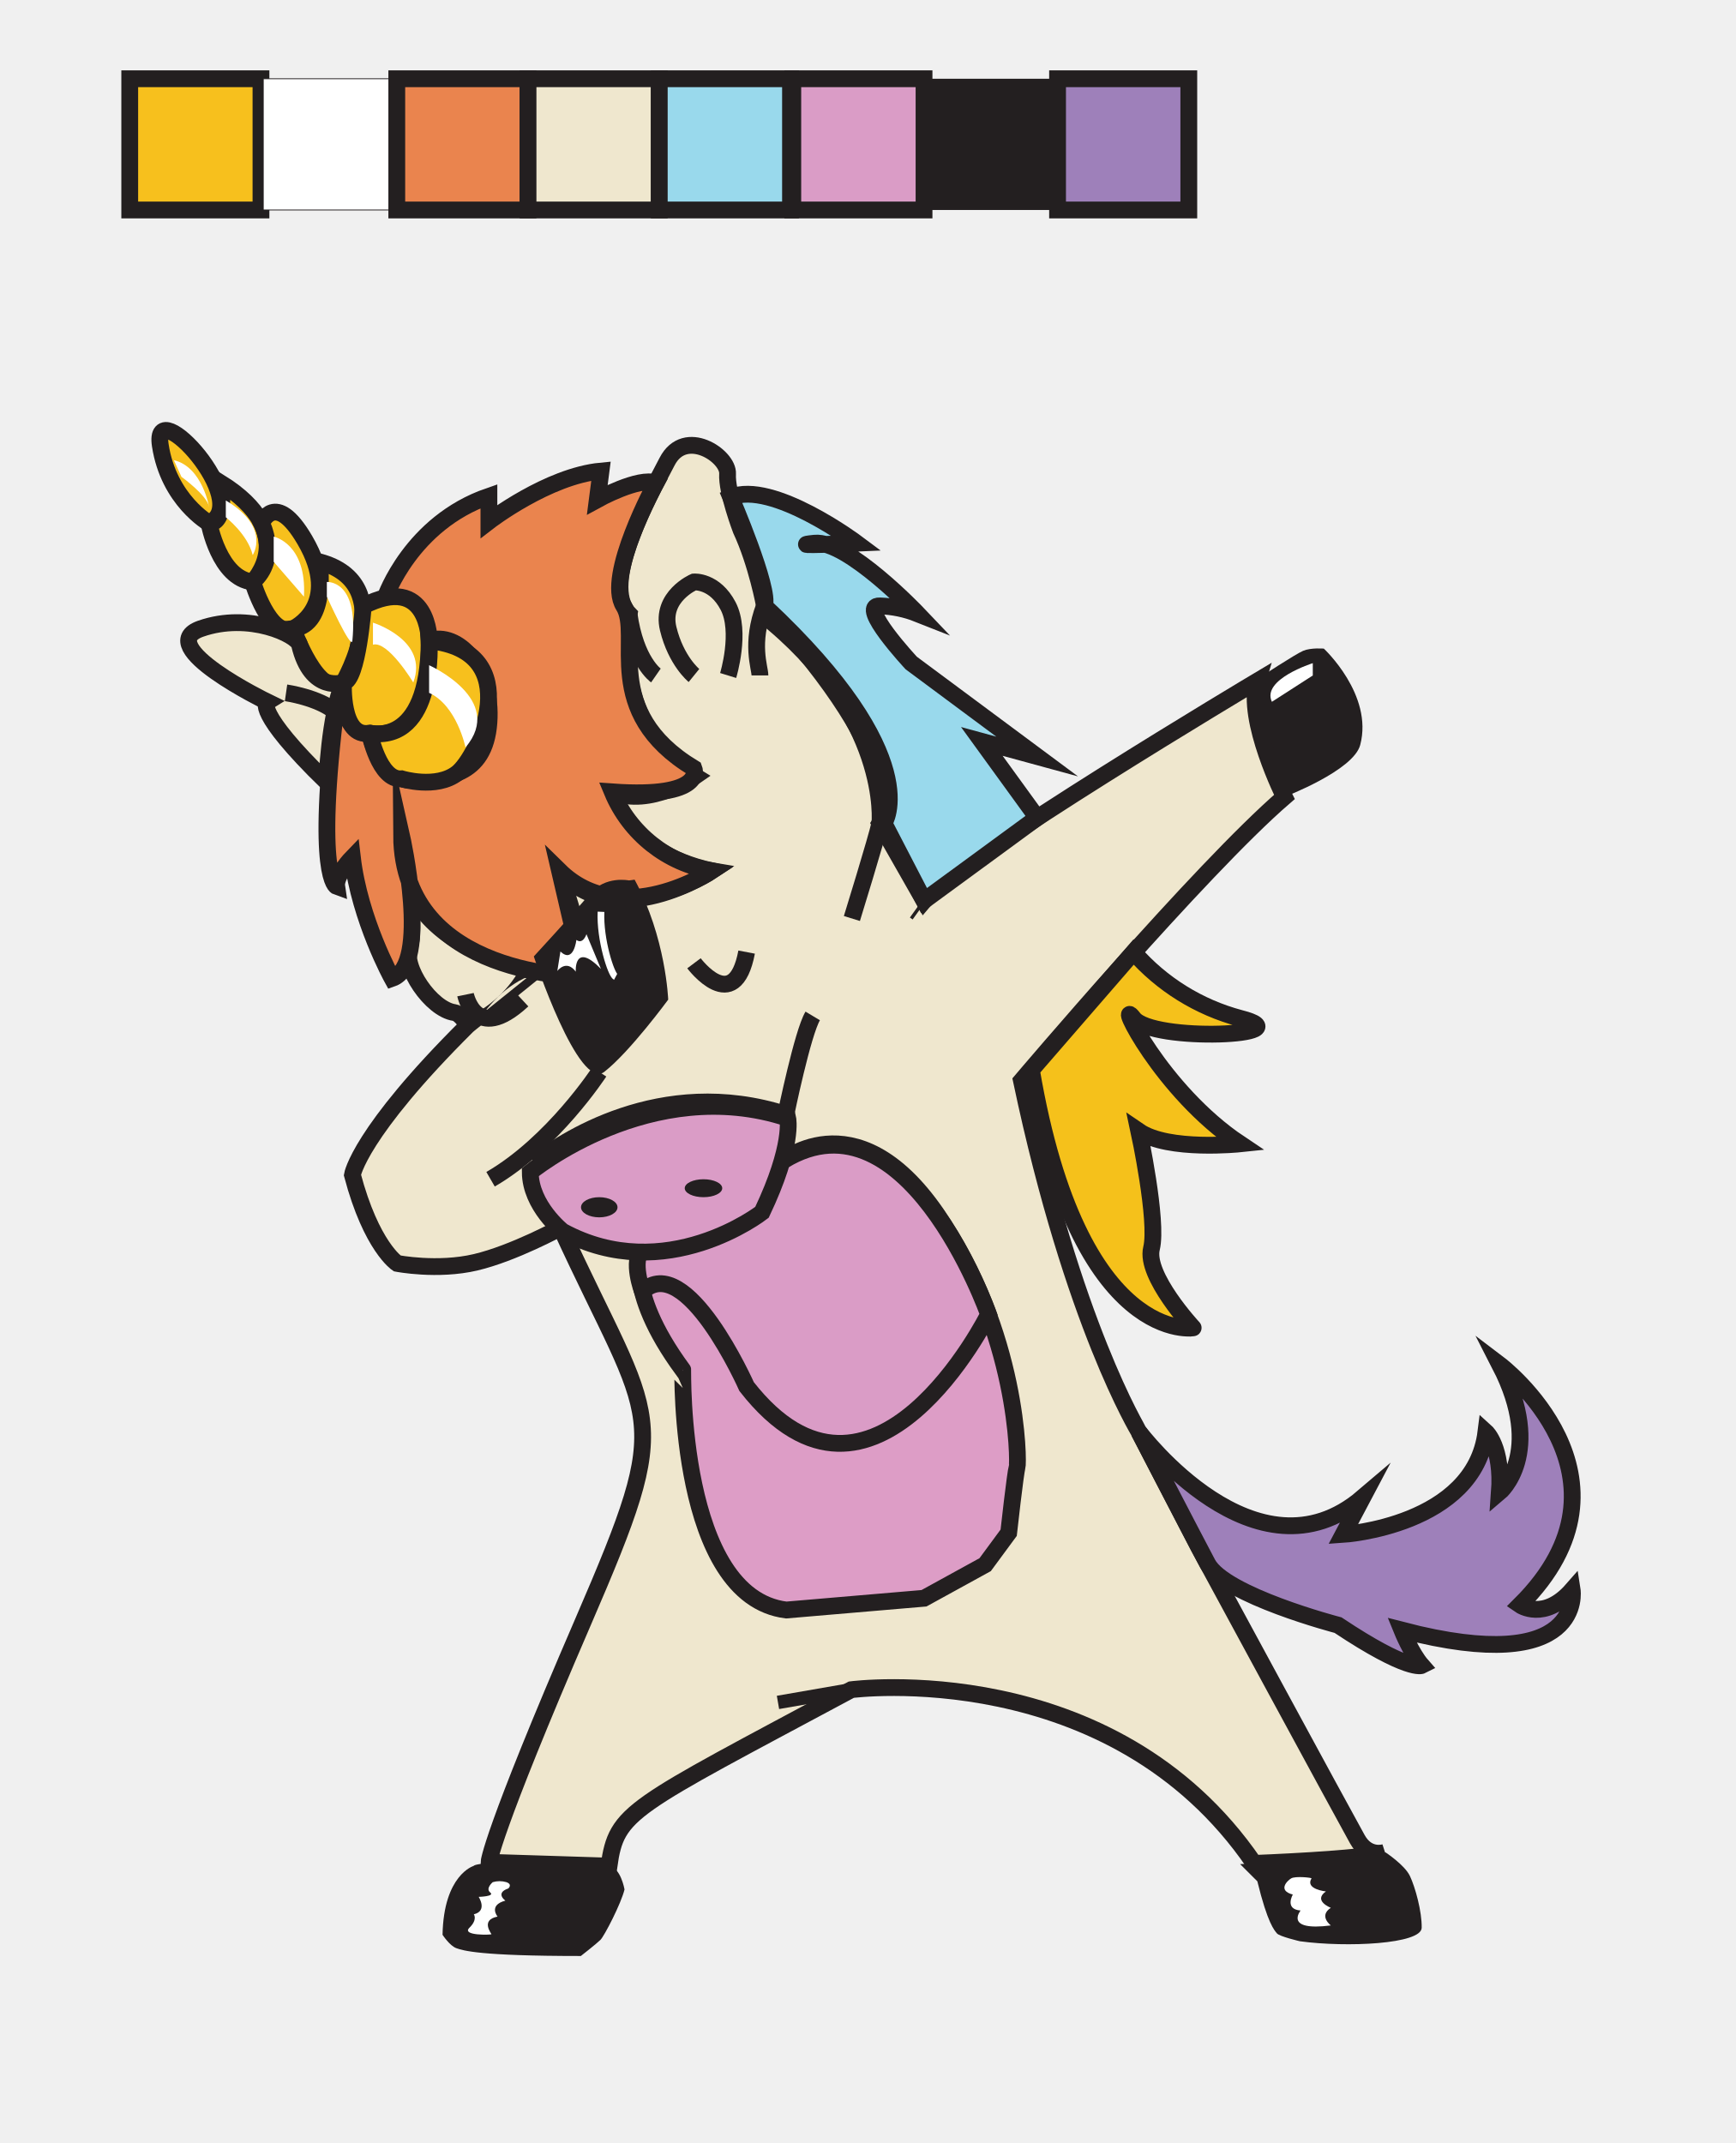
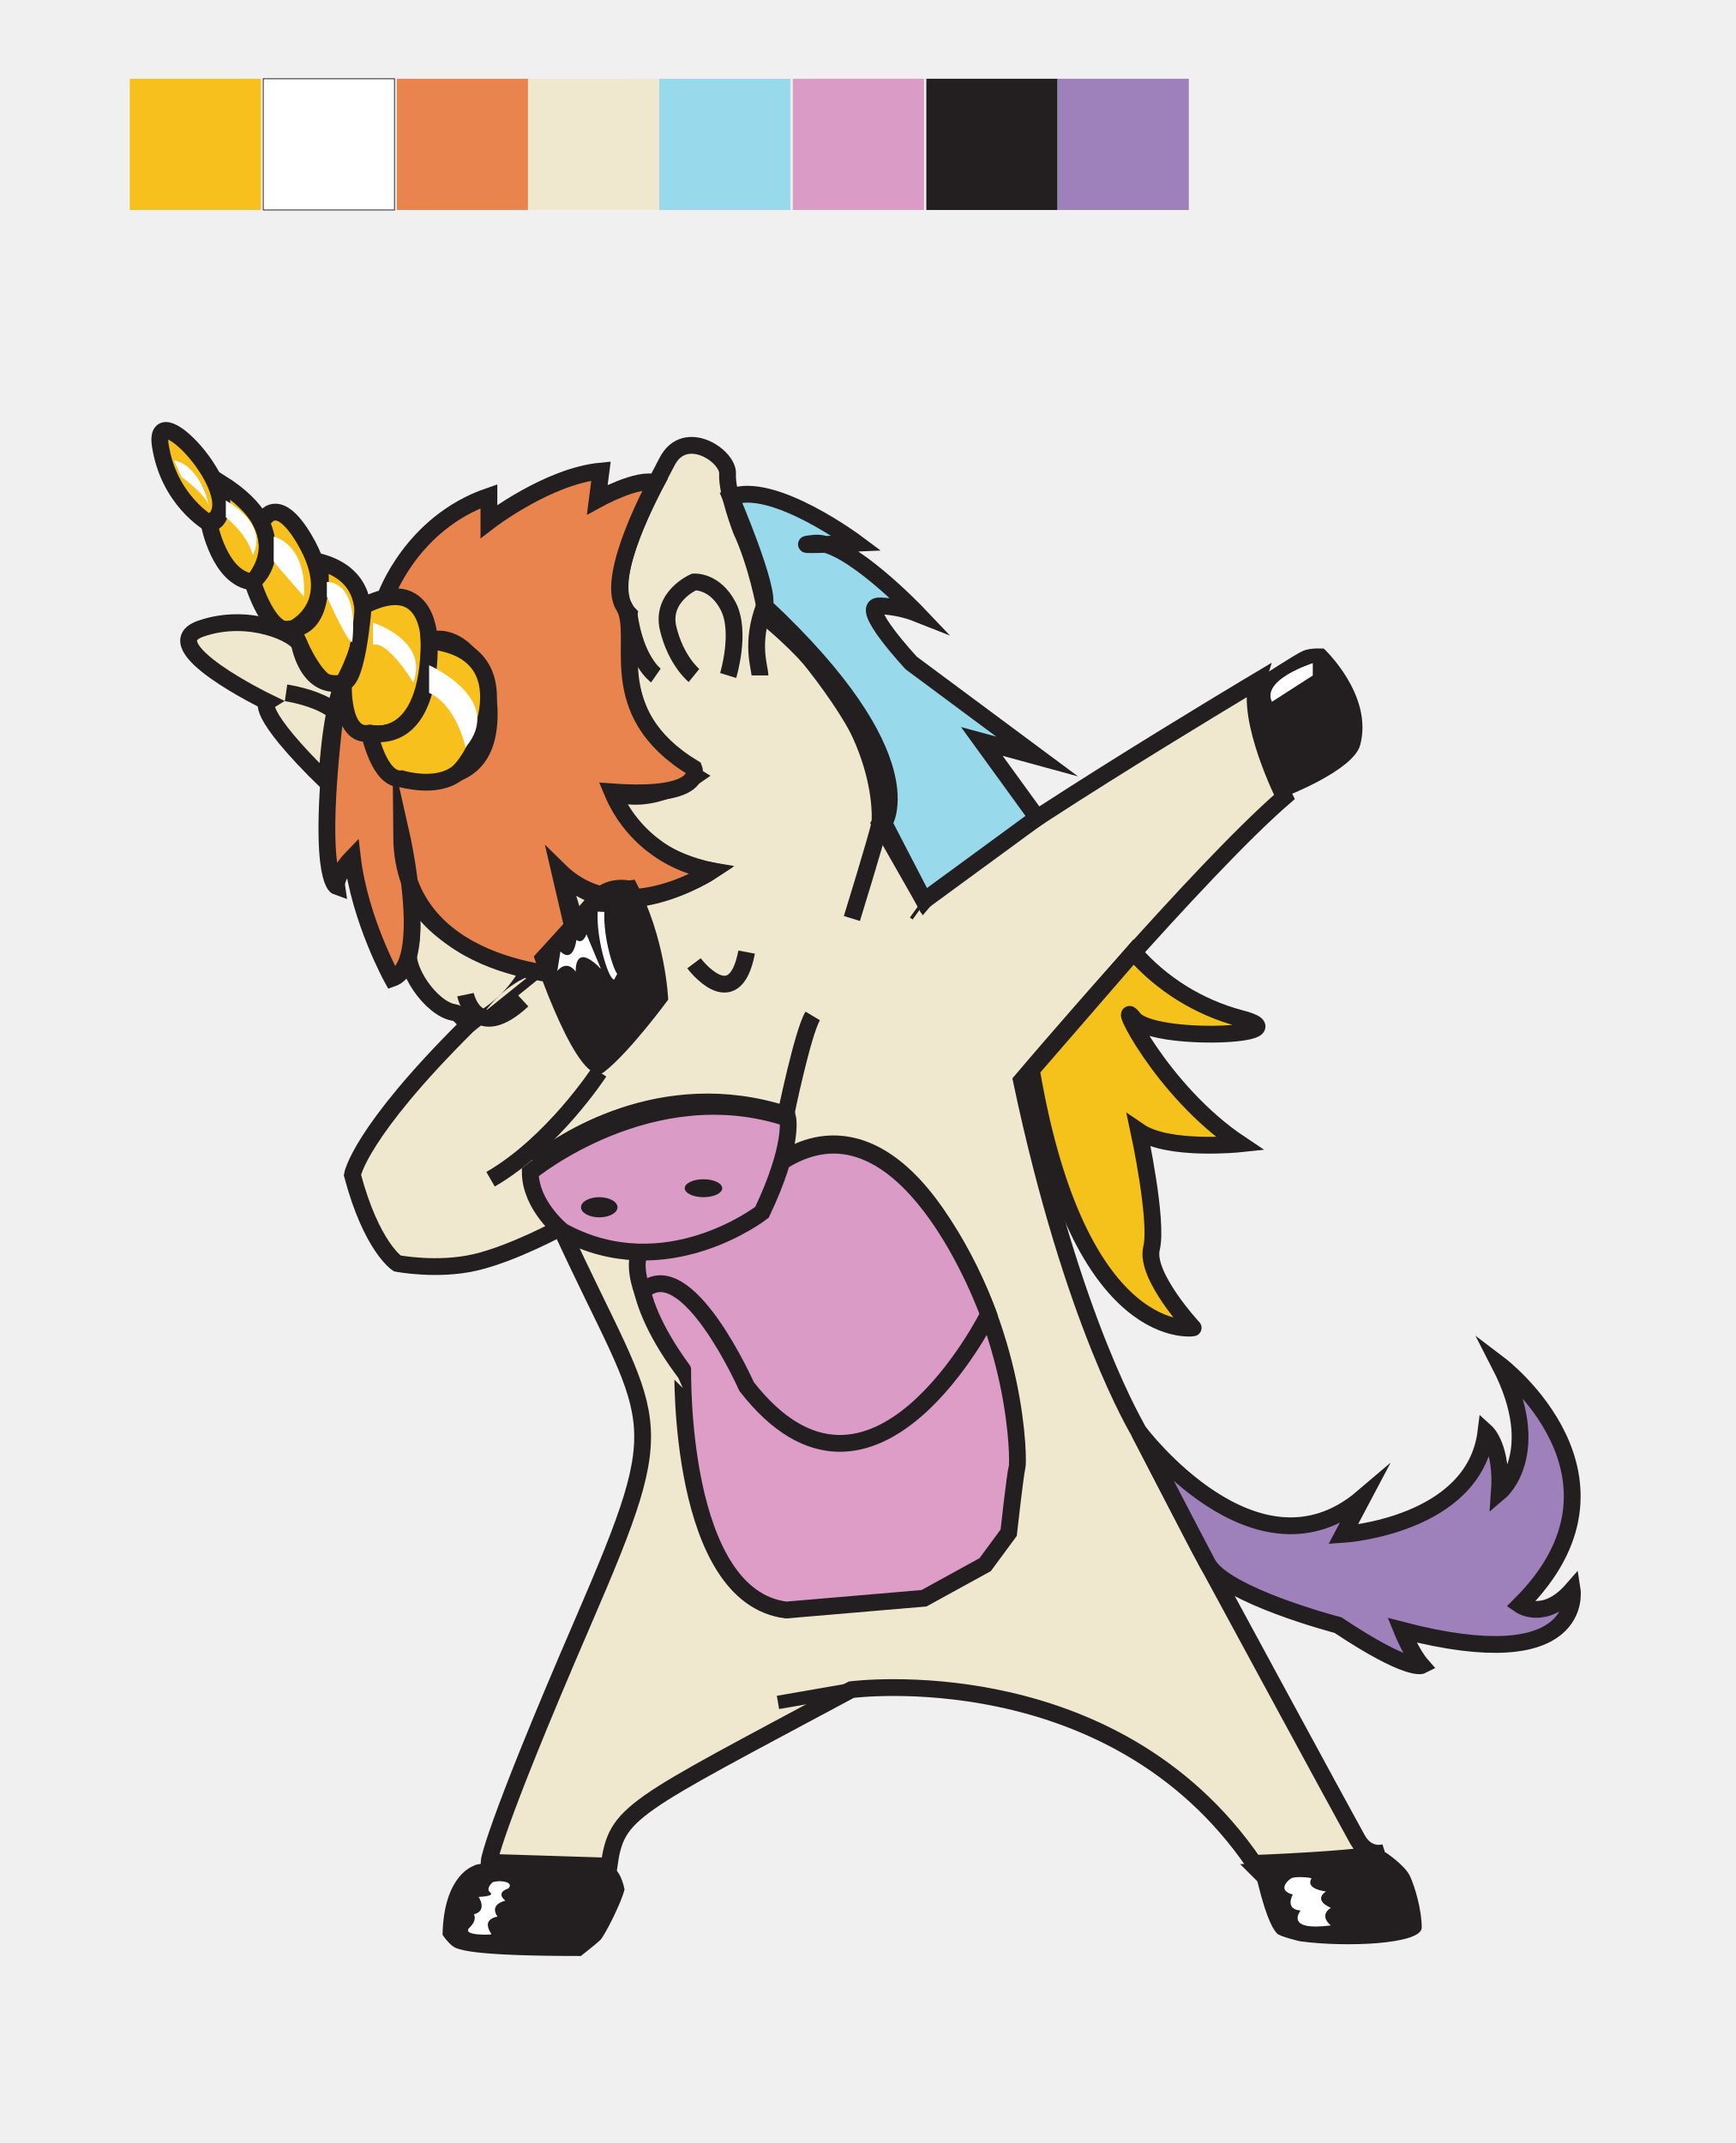
<svg xmlns="http://www.w3.org/2000/svg" id="Layer_1" data-name="Layer 1" viewBox="0 0 516.46 637.86">
  <defs>
-     <style>.cls-1{fill:#231f20;}.cls-16,.cls-2{fill:#fff;}.cls-3,.cls-4{fill:#efe7ce;}.cls-10,.cls-11,.cls-12,.cls-13,.cls-15,.cls-16,.cls-3,.cls-5,.cls-6,.cls-7,.cls-8,.cls-9{stroke:#231f20;}.cls-10,.cls-11,.cls-12,.cls-13,.cls-14,.cls-15,.cls-16,.cls-3,.cls-5,.cls-6,.cls-7,.cls-8,.cls-9{stroke-miterlimit:10;}.cls-10,.cls-11,.cls-12,.cls-13,.cls-15,.cls-3,.cls-5,.cls-8,.cls-9{stroke-width:5px;}.cls-14,.cls-5,.cls-6,.cls-7{fill:none;}.cls-6{stroke-width:4px;}.cls-8{fill:#dd9dc6;}.cls-9{fill:#9e80ba;}.cls-10{fill:#da9cc6;}.cls-11{fill:#ea844e;}.cls-12{fill:#f7c01d;}.cls-13{fill:#f5c11b;}.cls-14{stroke:#fff;stroke-width:2px;}.cls-15{fill:#99d9ec;}.cls-16{stroke-width:0.25px;}</style>
+     <style>.cls-1{fill:#231f20;}.cls-17,.cls-2{fill:#fff;}.cls-3,.cls-4{fill:#efe7ce;}.cls-10,.cls-11,.cls-12,.cls-13,.cls-15,.cls-17,.cls-3,.cls-5,.cls-6,.cls-7,.cls-8,.cls-9{stroke:#231f20;}.cls-10,.cls-11,.cls-12,.cls-13,.cls-14,.cls-15,.cls-17,.cls-3,.cls-5,.cls-6,.cls-7,.cls-8,.cls-9{stroke-miterlimit:10;}.cls-10,.cls-11,.cls-12,.cls-13,.cls-15,.cls-3,.cls-5,.cls-8,.cls-9{stroke-width:5px;}.cls-14,.cls-5,.cls-6,.cls-7{fill:none;}.cls-6{stroke-width:4px;}.cls-8{fill:#dd9dc6;}.cls-21,.cls-9{fill:#9e80ba;}.cls-10,.cls-20{fill:#da9cc6;}.cls-11,.cls-18{fill:#ea844e;}.cls-12,.cls-16{fill:#f7c01d;}.cls-13{fill:#f5c11b;}.cls-14{stroke:#fff;stroke-width:2px;}.cls-15,.cls-19{fill:#99d9ec;}.cls-17{stroke-width:0.25px;}</style>
  </defs>
  <path class="cls-1" d="M140.91,555.41s-8.87,2.65-9.2,20.48c0,0,2.16,3.33,4.16,4s6.5,2.31,37,2.31c0,0,4.67-3.64,5.84-4.81s6.16-10.83,7.16-15c0,0-1.16-6.67-4.66-6.94C168,554.18,142.45,553.72,140.91,555.41Z" />
  <path class="cls-2" d="M150.4,565.72s-3.13-2.25.87-3.62c0,0,1.38-1.19-.56-1.88a7.21,7.21,0,0,0-4.06,0s-2.25,1.88-.75,3.07-3.44,1.31-3.44,1.31,2.75,4.19-1.44,5.19c0,0,1.19,1.56-1.31,4s6.56,2.12,6.56,1.93-3.37-4.25,1.81-5.25C148.08,570.47,145.27,567.1,150.4,565.72Z" />
  <path class="cls-1" d="M377.21,554.45s30.08.11,35.08-3.14c0,0,5.75,3.75,7.33,7.08s3.59,10.58,3.5,15.42-22.25,5.91-36.25,4c0,0-6.08-1.42-6.83-2.34s-2.75-2.91-5.83-15.5l-5.13-5.12Z" />
  <path class="cls-2" d="M390.33,559.1c.14-.22-4.81-.75-6.06,0s-4.06,3.62.5,4.81c0,0-2.56,4.38,2.31,4.75,0,0-5.08,6.25,9,4.44,0,0-3.73-2.81,0-5.25,0,0-5.4-2.06-1.46-4.88C394.65,563,388.33,562.35,390.33,559.1Z" />
  <path class="cls-1" d="M394,193.06s-3.83-.34-6.17.66-13,8-13,8-4.55,8.17,7.39,35.5c0,0,20.61-7.83,22.61-15.5C408.77,206.78,394,193.06,394,193.06Z" />
  <path class="cls-2" d="M378.54,208.89l12.17-7.83v-3.67S375.37,202.22,378.54,208.89Z" />
  <path class="cls-3" d="M139.25,305.16c-32.43,32.19-34.37,44.56-34.37,44.56,5.66,21.33,13.33,26.33,13.33,26.33s12,2.34,23.33-.33,25.34-10.33,25.34-10.33c27.66,60.33,34.33,53.33,6.66,117.33s-28,71.59-28,71.59l35.7,1.13c2.33-16.39,5.92-17,72.13-52.51,0,0,77.54-10.21,119.87,51.71,0,0,32.86-1.23,38.93-3.29-.85.26-5.26,1.29-8.18-3.88-3.25-5.75-47.25-87-47.25-87L339,426.22c-.09-.33-19.65-31.85-35-104.56,0,0,53.32-62.94,78.26-84.44,0,0-11.55-23-8.05-34.5,0,0-88.7,52.88-99.2,65.38l-13.13-23.05s10.33-16.33-34.34-64.66c0,0-2.33-12.67-7-22.67,0,0-4.33-11.33-4-16.67s-12.66-14-18-3.66-20,36.33-11.33,45.33c0,0-6.67,32.33,19.67,48.33,0,0-13.34,9.34-24.67,4.67,0,0,3.33,17.67,29.67,23.5,0,0-29,19.16-45.33,0,.27.83,10.29,31.48,7.33,31.48a88.47,88.47,0,0,1-14.35-1.91Z" />
  <path class="cls-3" d="M159.13,346.22c7.6-6,37.45-26.55,74.75-14.5,0,0,5-24.33,8-29.33" />
  <path class="cls-3" d="M139.25,305.16c-1.5-2.22-2.89-3.61-4-3.77-6.92-.94-15.67-13.67-13.33-19.67,1.2-3.09.54-11.13-.37-18.2a30.92,30.92,0,0,1-2-12.47s1.1,5.8,2,12.47c5.69,14.85,22.55,21.68,35.65,24.76l2.37.53" />
  <line class="cls-4" x1="139.25" y1="305.16" x2="157.16" y2="288.28" />
  <path class="cls-1" d="M137.53,303.34a23.47,23.47,0,0,0,5.8-2.81,37,37,0,0,0,4.87-3.81,32.26,32.26,0,0,0,4.14-4.58,21.08,21.08,0,0,0,3.1-5.68l3.43,3.64a21.49,21.49,0,0,0-5.85,2.77,31.06,31.06,0,0,0-4.81,3.86,36.9,36.9,0,0,0-4.09,4.63A23.38,23.38,0,0,0,141,307Z" />
  <path class="cls-5" d="M138.54,296.06s3,14.66,17,1.66" />
  <line class="cls-6" x1="231.54" y1="506.72" x2="253.34" y2="502.93" />
  <path class="cls-5" d="M253.54,273.39s7.31-23.64,8.33-28.33c0,0,3.4-31.84-35.13-62.34" />
  <polyline class="cls-7" points="261.88 245.06 275.01 268.1 271.21 273.39" />
  <path class="cls-5" d="M187.21,182.72c1.95,14.14,8,18.34,8,18.34" />
  <path class="cls-5" d="M206.54,286.72s12,16,15.67-3.33" />
  <path class="cls-5" d="M216.71,201.06s4-13,0-20.67-10.17-7.17-10.17-7.17-10,4.33-7.67,13.92,7.67,13.92,7.67,13.92" />
  <path class="cls-8" d="M234,479.22l41-3.5,18.2-10,7-9.5s2-18,2.5-19.5.5-40-24-75.5-47.17-14.71-47.17-14.71,0,23.89-40.33,25.06c0,0-6,11.65,12,36.15C203.21,407.72,201.83,475.22,234,479.22Z" />
  <path class="cls-9" d="M339,426.22s34.89,46.5,66.57,19.5l-5.82,11s39-2.5,42.5-30.5c0,0,5,4.5,4,18,0,0,13.76-11.5.13-38,0,0,44.18,33.5,6,71.5,0,0,7.21,5,15.53-4.5,0,0,4.15,26.28-50.68,12,0,0,2.84,7,5.92,10.5,0,0-3.92,2-24.92-12,0,0-33.79-8.81-38.83-18.32S339,426.22,339,426.22Z" />
  <path class="cls-10" d="M231.54,346.51c-24.35,16.55-36.83,21.21-40.33,25.06s0,12.84,0,12.84c13-12.32,31,28.31,31,28.31,37.5,48,72-21.49,72-21.49S269.37,320.79,231.54,346.51Z" />
  <path class="cls-11" d="M119.52,248.72s8.69,38.5-2.81,42.5c0,0-9.67-17.5-11.84-36,0,0-5.16,5.3-4.66,8.65,0,0-6.57-2.31,0-55l2-5.75s-2,14.58,7.76,15.08c0,0,3.15,14.5,12.69,14s21.65-.72,22.85-17.11-9.3-27.39-17.8-24.39c0,0-2-14.5-13-13,0,0,7.6-22,30.8-30v7.5s17.53-13.5,33.36-15l-1.1,8.5s12.44-6.86,17.44-4.93c0,0-15.17,27.77-9.59,36.6s-7.25,31.33,20.92,48.33c0,0,3.67,9-24.33,7a39,39,0,0,0,29.66,23.5s-27,18-45.33,0l7.33,31.5S119.82,291.22,119.52,248.72Z" />
  <path class="cls-12" d="M62.21,155.72s-12-6.82-14.5-23.16S75.71,149.72,62.21,155.72Z" />
  <path class="cls-12" d="M75.21,173.22s14.42-14.5-9.54-29.5c0,0,2,12-3.46,12C62.21,155.72,65.21,172.21,75.21,173.22Z" />
  <path class="cls-12" d="M87.21,187.14s15-6.75,3.5-26.42c-8.82-15.07-12.87-5-12.87-5s5.37,10.49-2.63,17.5C75.21,173.22,80.21,190.05,87.21,187.14Z" />
  <path class="cls-12" d="M102.21,203.14s17.18-29.42-7.16-35.92c0,0,2.66,18.83-7.84,19.92C87.21,187.14,94.71,208.56,102.21,203.14Z" />
  <path class="cls-12" d="M110,218.22s17.61,4.77,17.74-27.5c0,0,0-20.39-19.62-10.33,0,0-1.64,22.25-5.88,22.75C102.21,203.14,101.36,219.74,110,218.22Z" />
  <path class="cls-12" d="M119.52,231.81s10.3,3.16,16.55-1.67,21.14-36.42-8.36-39.42c0,0,2,30.5-17.74,27.5C110,218.22,112.82,232.39,119.52,231.81Z" />
  <path class="cls-3" d="M89.15,191.89c-.67-2.89-14.94-9.84-29.44-4.75s19.8,21.75,19.8,21.75-4.16,2.53,17.77,23.93c0,0,.67-19.68,4.93-29.68C102.21,203.14,92.6,206.56,89.15,191.89Z" />
  <path class="cls-5" d="M85.13,206.22s9.54,1.37,14.56,5.55" />
  <path class="cls-13" d="M337.37,283.39a64.05,64.05,0,0,0,31.71,19.71c20.13,5.12-26.06,7.37-31.71,0s8.09,21.6,31.71,37.36c0,0-21.37,2.26-30.12-3.74,0,0,5.75,26.69,3.75,34.85s12.4,23.65,12.4,23.65c1.06-.11-33.95,6.57-48.15-76.75Z" />
  <path class="cls-2" d="M138.54,222.47S136,210,127.71,206.22V198S150.62,208.22,138.54,222.47Z" />
  <path class="cls-2" d="M111,191.89v-6.56s16.75,5.23,12,17.81C123,203.14,115.46,190.62,111,191.89Z" />
  <path class="cls-2" d="M104.87,190.72c1.83-18.2-7.59-17.5-7.59-17.5v4.38S104.58,193.69,104.87,190.72Z" />
  <path class="cls-2" d="M90.46,177.6c.89-15.84-9-17.88-9-17.88v7.5Z" />
  <path class="cls-2" d="M75.21,165.22s5.5-8.25-8-16.25v5S73.71,159,75.21,165.22Z" />
  <path class="cls-2" d="M54,141.92s7.75,5.55,8.25,9.05c0,0-2-12-10.5-14Z" />
  <path class="cls-1" d="M187.21,262.06s-7.08-1.51-11.67,4-16.67,18.62-16.67,18.62,13.34,40.34,21,34.34,19-21.48,19-21.48-.66-18.56-10-35.71" />
  <path class="cls-14" d="M183.21,290.77c-1.34-.71-4.71-11.14-4.34-19.38" />
  <path class="cls-2" d="M178.85,288.39l-4.31-10.33s-1,3.16-3,1.71c0,0-.79,7.16-4.75,3.45l-.92,5.8s2.63-3.63,5.5.2C171.33,289.22,170.78,280.1,178.85,288.39Z" />
  <path class="cls-10" d="M226.78,360.84s-28.66,22.33-59.33,5.67c0,0-9.58-7.57-9.63-17.62,0,0,35.8-29.55,76.63-16.05C234.45,332.84,236.28,340.84,226.78,360.84Z" />
  <ellipse class="cls-1" cx="209.37" cy="353.67" rx="5.58" ry="2.67" />
  <ellipse class="cls-1" cx="178.35" cy="359.34" rx="5.43" ry="3" />
  <path class="cls-3" d="M178.35,319.06S164.54,340.27,146,351" />
  <path class="cls-15" d="M227.54,180.39c48.58,45.42,35.55,64.67,35.55,64.67l11.92,23,33.67-24.66-16.47-22.72,16.47,4.5-37.47-27.83s-16.17-17.33-9.34-17a33.47,33.47,0,0,1,11.24,2.33s-20.94-22-30.67-21,12.56,0,12.56,0S229.79,142.83,217.5,148c0,0,11.87,27.53,10,32.36-4.26,11.24-1.33,18.33-1.33,20.67" />
-   <rect class="cls-12" x="38.61" y="23.44" width="39.06" height="39.06" />
-   <rect class="cls-16" x="78.35" y="23.44" width="39.06" height="39.06" />
-   <rect class="cls-11" x="118.09" y="23.44" width="39.06" height="39.06" />
-   <rect class="cls-3" x="157.15" y="23.44" width="39.06" height="39.06" />
-   <rect class="cls-15" x="196.21" y="23.44" width="39.06" height="39.06" />
-   <rect class="cls-10" x="235.95" y="23.44" width="39.06" height="39.06" />
+   <rect class="cls-16" x="38.61" y="23.44" width="39.06" height="39.06" />
+   <rect class="cls-17" x="78.35" y="23.44" width="39.06" height="39.06" />
+   <rect class="cls-18" x="118.09" y="23.44" width="39.06" height="39.06" />
+   <rect class="cls-4" x="157.15" y="23.44" width="39.06" height="39.06" />
+   <rect class="cls-19" x="196.21" y="23.44" width="39.06" height="39.06" />
+   <rect class="cls-20" x="235.95" y="23.44" width="39.06" height="39.06" />
  <rect class="cls-1" x="275.69" y="23.44" width="39.06" height="39.06" />
-   <rect class="cls-9" x="314.75" y="23.44" width="39.06" height="39.06" />
+   <rect class="cls-21" x="314.75" y="23.44" width="39.06" height="39.06" />
</svg>
